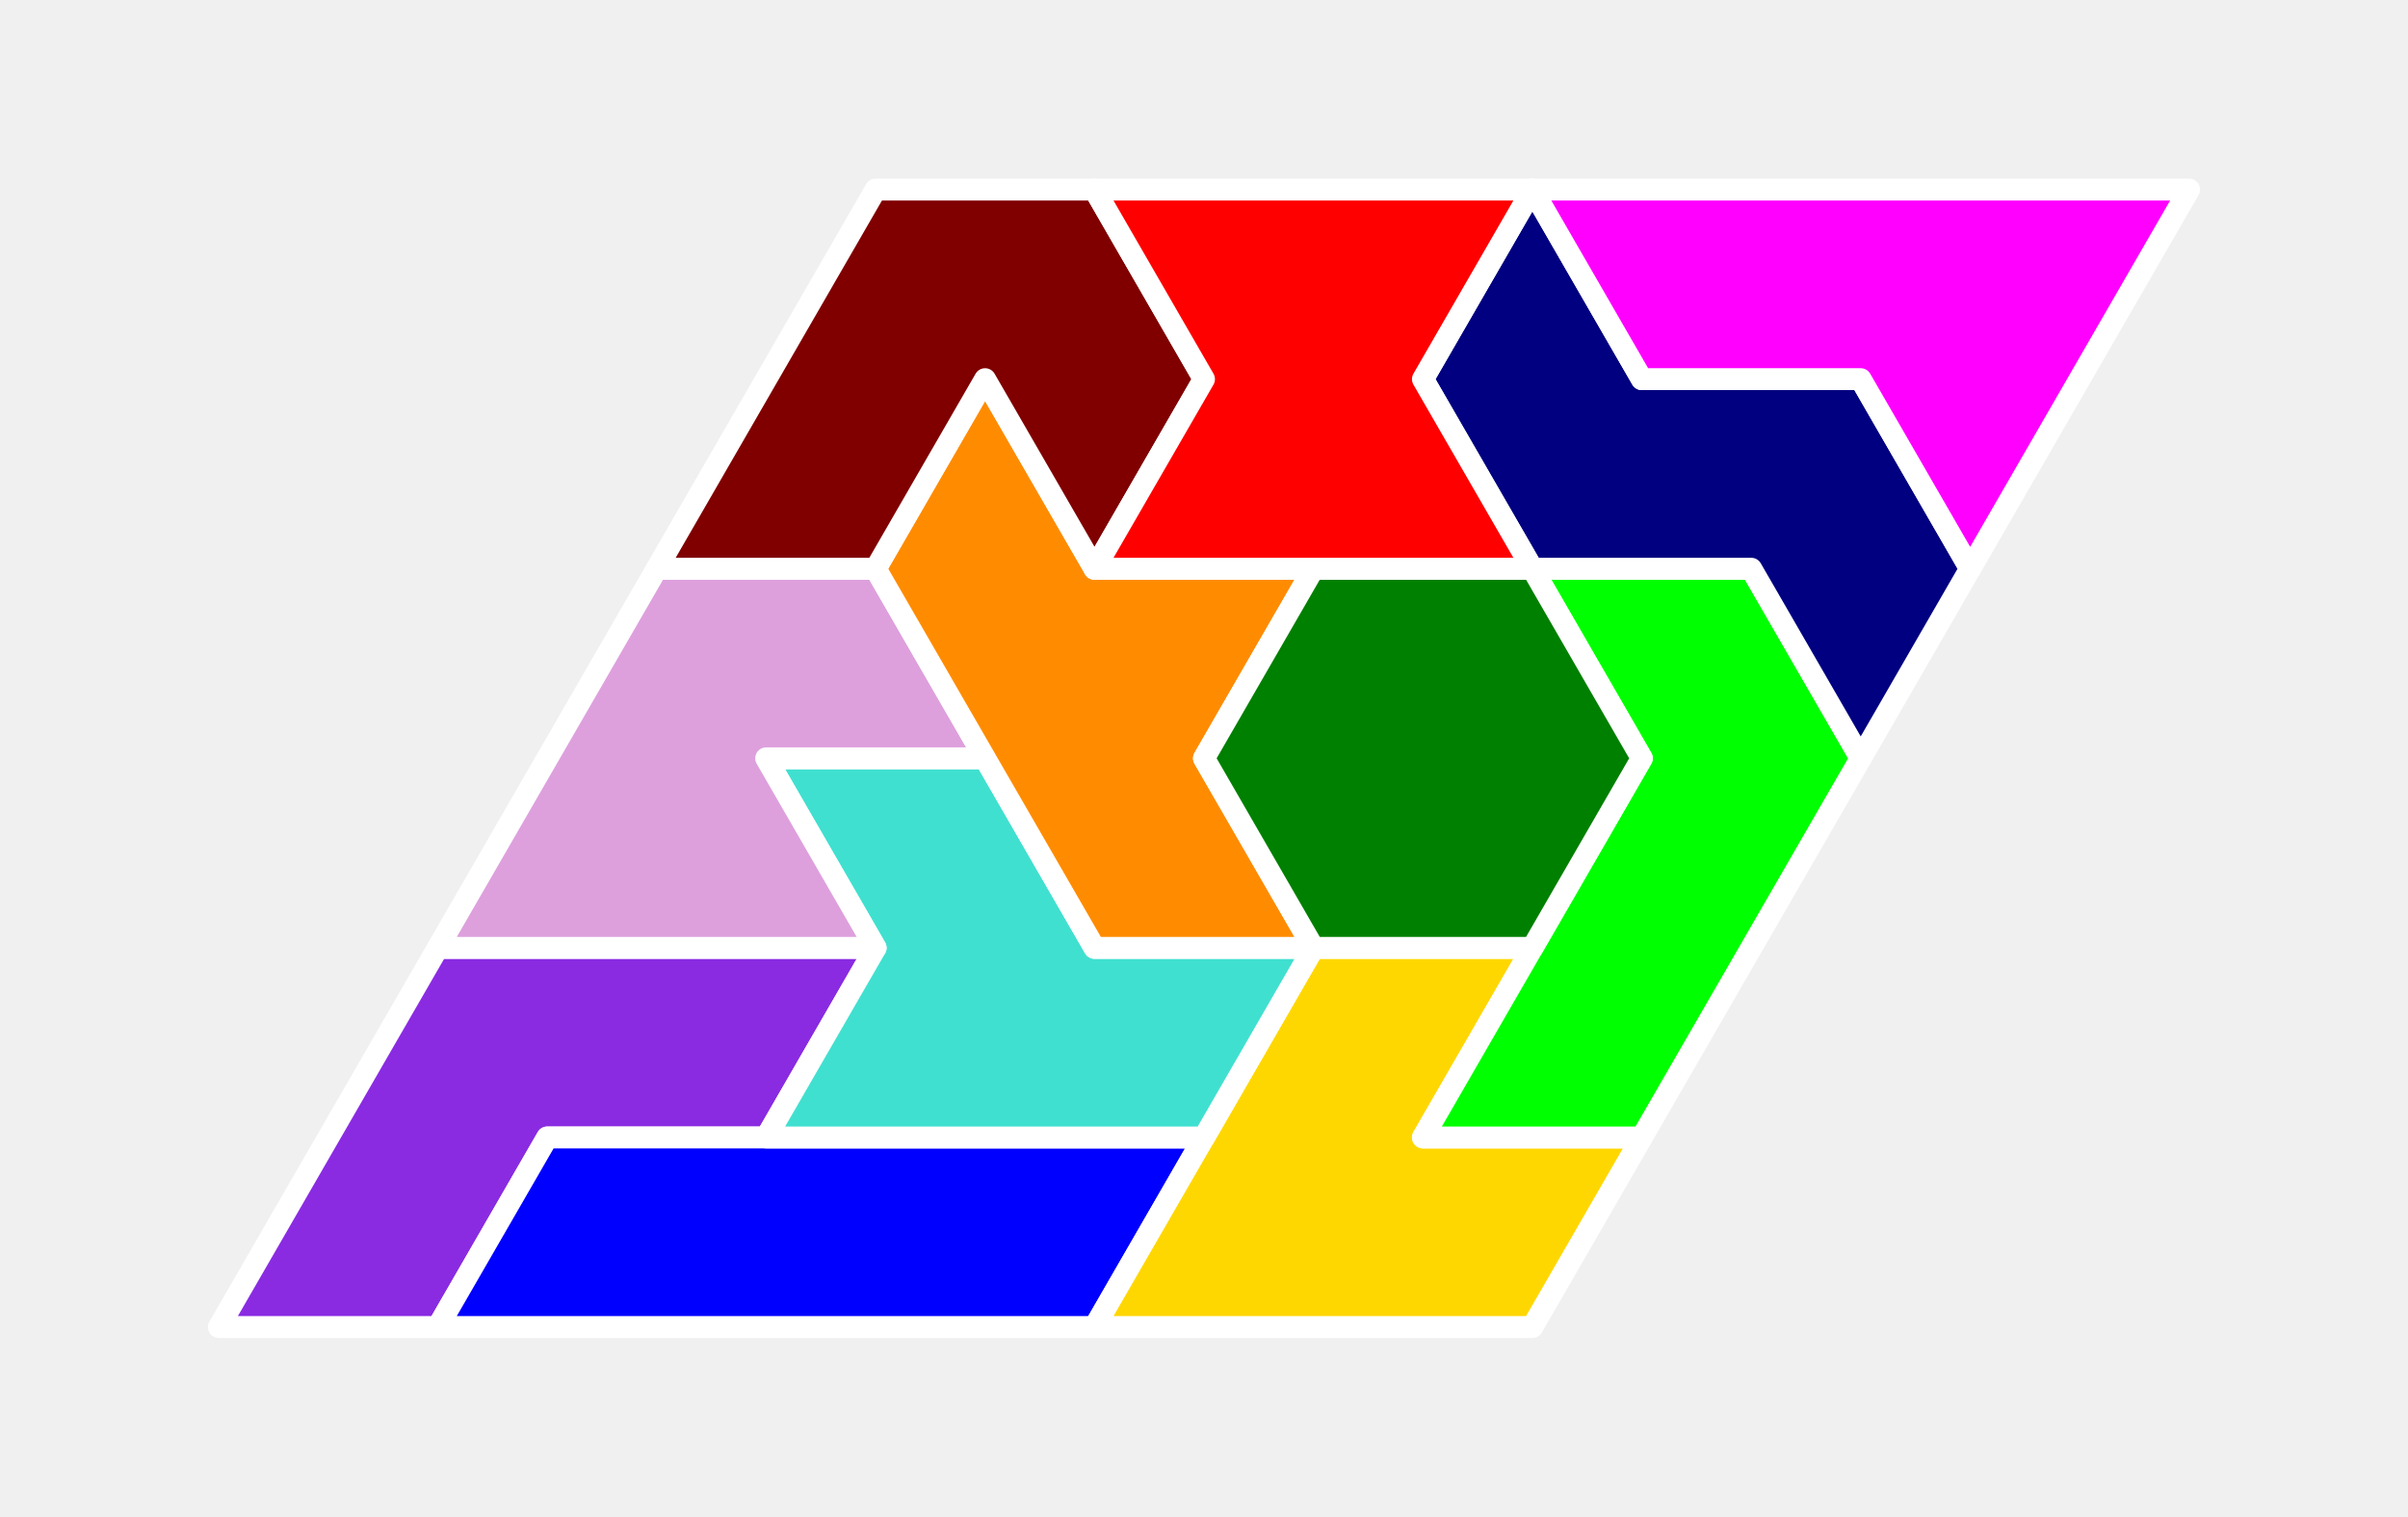
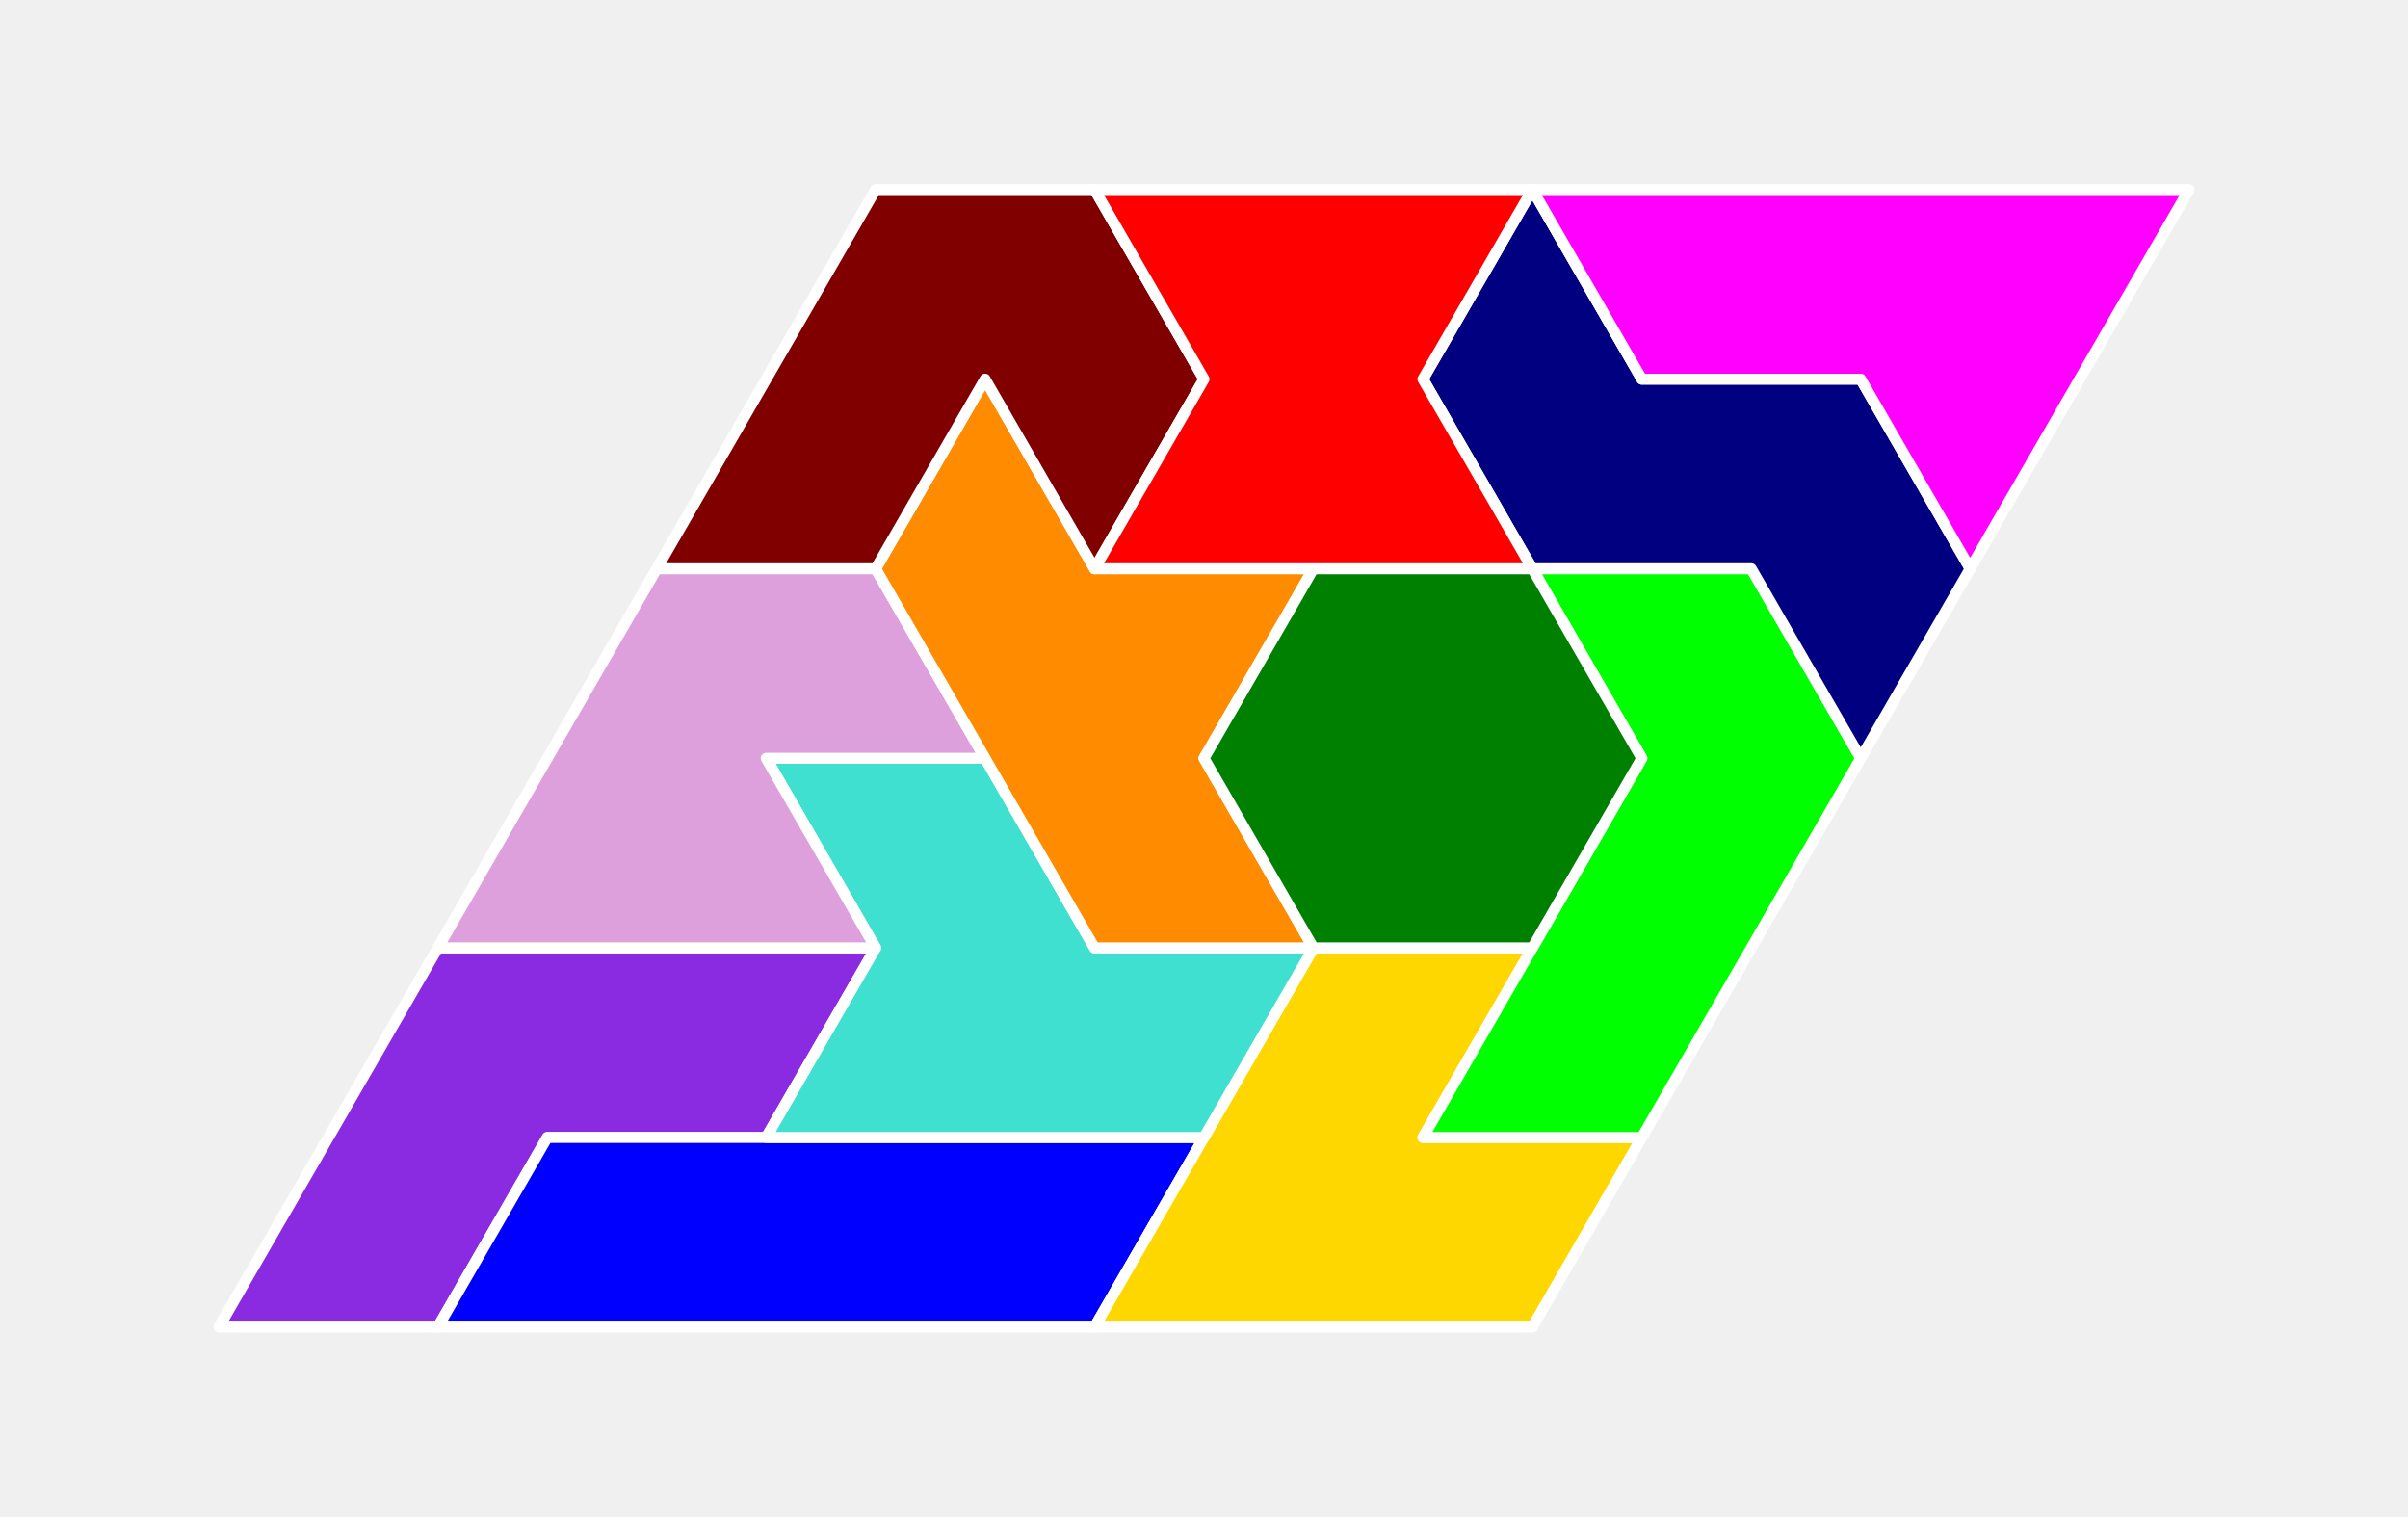
<svg xmlns="http://www.w3.org/2000/svg" width="110.0" height="69.282" viewBox="0 0 110.0 69.282">
  <g>
-     <polygon fill="blueviolet" stroke="white" stroke-width="1" stroke-linejoin="round" points="10.000,60.622 20.000,60.622 25.000,51.962 35.000,51.962 40.000,43.301 20.000,43.301">
+     <polygon fill="blueviolet" stroke="white" stroke-width="0.5" stroke-linejoin="round" points="10.000,60.622 20.000,60.622 25.000,51.962 35.000,51.962 40.000,43.301 20.000,43.301">
</polygon>
-     <polygon fill="blue" stroke="white" stroke-width="1" stroke-linejoin="round" points="20.000,60.622 50.000,60.622 55.000,51.962 25.000,51.962">
+     <polygon fill="blue" stroke="white" stroke-width="0.5" stroke-linejoin="round" points="20.000,60.622 50.000,60.622 55.000,51.962 25.000,51.962">
</polygon>
-     <polygon fill="gold" stroke="white" stroke-width="1" stroke-linejoin="round" points="50.000,60.622 70.000,60.622 75.000,51.962 65.000,51.962 70.000,43.301 60.000,43.301">
+     <polygon fill="gold" stroke="white" stroke-width="0.5" stroke-linejoin="round" points="50.000,60.622 70.000,60.622 75.000,51.962 65.000,51.962 70.000,43.301 60.000,43.301">
</polygon>
-     <polygon fill="turquoise" stroke="white" stroke-width="1" stroke-linejoin="round" points="35.000,51.962 55.000,51.962 60.000,43.301 50.000,43.301 45.000,34.641 35.000,34.641 40.000,43.301">
+     <polygon fill="turquoise" stroke="white" stroke-width="0.5" stroke-linejoin="round" points="35.000,51.962 55.000,51.962 60.000,43.301 50.000,43.301 45.000,34.641 35.000,34.641 40.000,43.301">
</polygon>
-     <polygon fill="lime" stroke="white" stroke-width="1" stroke-linejoin="round" points="65.000,51.962 75.000,51.962 85.000,34.641 80.000,25.981 70.000,25.981 75.000,34.641">
+     <polygon fill="lime" stroke="white" stroke-width="0.5" stroke-linejoin="round" points="65.000,51.962 75.000,51.962 85.000,34.641 80.000,25.981 70.000,25.981 75.000,34.641">
</polygon>
-     <polygon fill="plum" stroke="white" stroke-width="1" stroke-linejoin="round" points="20.000,43.301 40.000,43.301 35.000,34.641 45.000,34.641 40.000,25.981 30.000,25.981">
+     <polygon fill="plum" stroke="white" stroke-width="0.5" stroke-linejoin="round" points="20.000,43.301 40.000,43.301 35.000,34.641 45.000,34.641 40.000,25.981 30.000,25.981">
</polygon>
-     <polygon fill="darkorange" stroke="white" stroke-width="1" stroke-linejoin="round" points="45.000,34.641 50.000,43.301 60.000,43.301 55.000,34.641 60.000,25.981 50.000,25.981 45.000,17.321 40.000,25.981">
+     <polygon fill="darkorange" stroke="white" stroke-width="0.5" stroke-linejoin="round" points="45.000,34.641 50.000,43.301 60.000,43.301 55.000,34.641 60.000,25.981 50.000,25.981 45.000,17.321 40.000,25.981">
</polygon>
-     <polygon fill="green" stroke="white" stroke-width="1" stroke-linejoin="round" points="55.000,34.641 60.000,43.301 70.000,43.301 75.000,34.641 70.000,25.981 60.000,25.981">
+     <polygon fill="green" stroke="white" stroke-width="0.5" stroke-linejoin="round" points="55.000,34.641 60.000,43.301 70.000,43.301 75.000,34.641 70.000,25.981 60.000,25.981">
</polygon>
-     <polygon fill="navy" stroke="white" stroke-width="1" stroke-linejoin="round" points="80.000,25.981 85.000,34.641 90.000,25.981 85.000,17.321 75.000,17.321 70.000,8.660 65.000,17.321 70.000,25.981">
+     <polygon fill="navy" stroke="white" stroke-width="0.5" stroke-linejoin="round" points="80.000,25.981 85.000,34.641 90.000,25.981 85.000,17.321 75.000,17.321 70.000,8.660 65.000,17.321 70.000,25.981">
</polygon>
-     <polygon fill="maroon" stroke="white" stroke-width="1" stroke-linejoin="round" points="30.000,25.981 40.000,25.981 45.000,17.321 50.000,25.981 55.000,17.321 50.000,8.660 40.000,8.660">
+     <polygon fill="maroon" stroke="white" stroke-width="0.5" stroke-linejoin="round" points="30.000,25.981 40.000,25.981 45.000,17.321 50.000,25.981 55.000,17.321 50.000,8.660 40.000,8.660">
</polygon>
-     <polygon fill="red" stroke="white" stroke-width="1" stroke-linejoin="round" points="50.000,25.981 70.000,25.981 65.000,17.321 70.000,8.660 50.000,8.660 55.000,17.321">
+     <polygon fill="red" stroke="white" stroke-width="0.5" stroke-linejoin="round" points="50.000,25.981 70.000,25.981 65.000,17.321 70.000,8.660 50.000,8.660 55.000,17.321">
</polygon>
-     <polygon fill="magenta" stroke="white" stroke-width="1" stroke-linejoin="round" points="85.000,17.321 90.000,25.981 100.000,8.660 70.000,8.660 75.000,17.321">
+     <polygon fill="magenta" stroke="white" stroke-width="0.5" stroke-linejoin="round" points="85.000,17.321 90.000,25.981 100.000,8.660 70.000,8.660 75.000,17.321">
</polygon>
  </g>
</svg>
